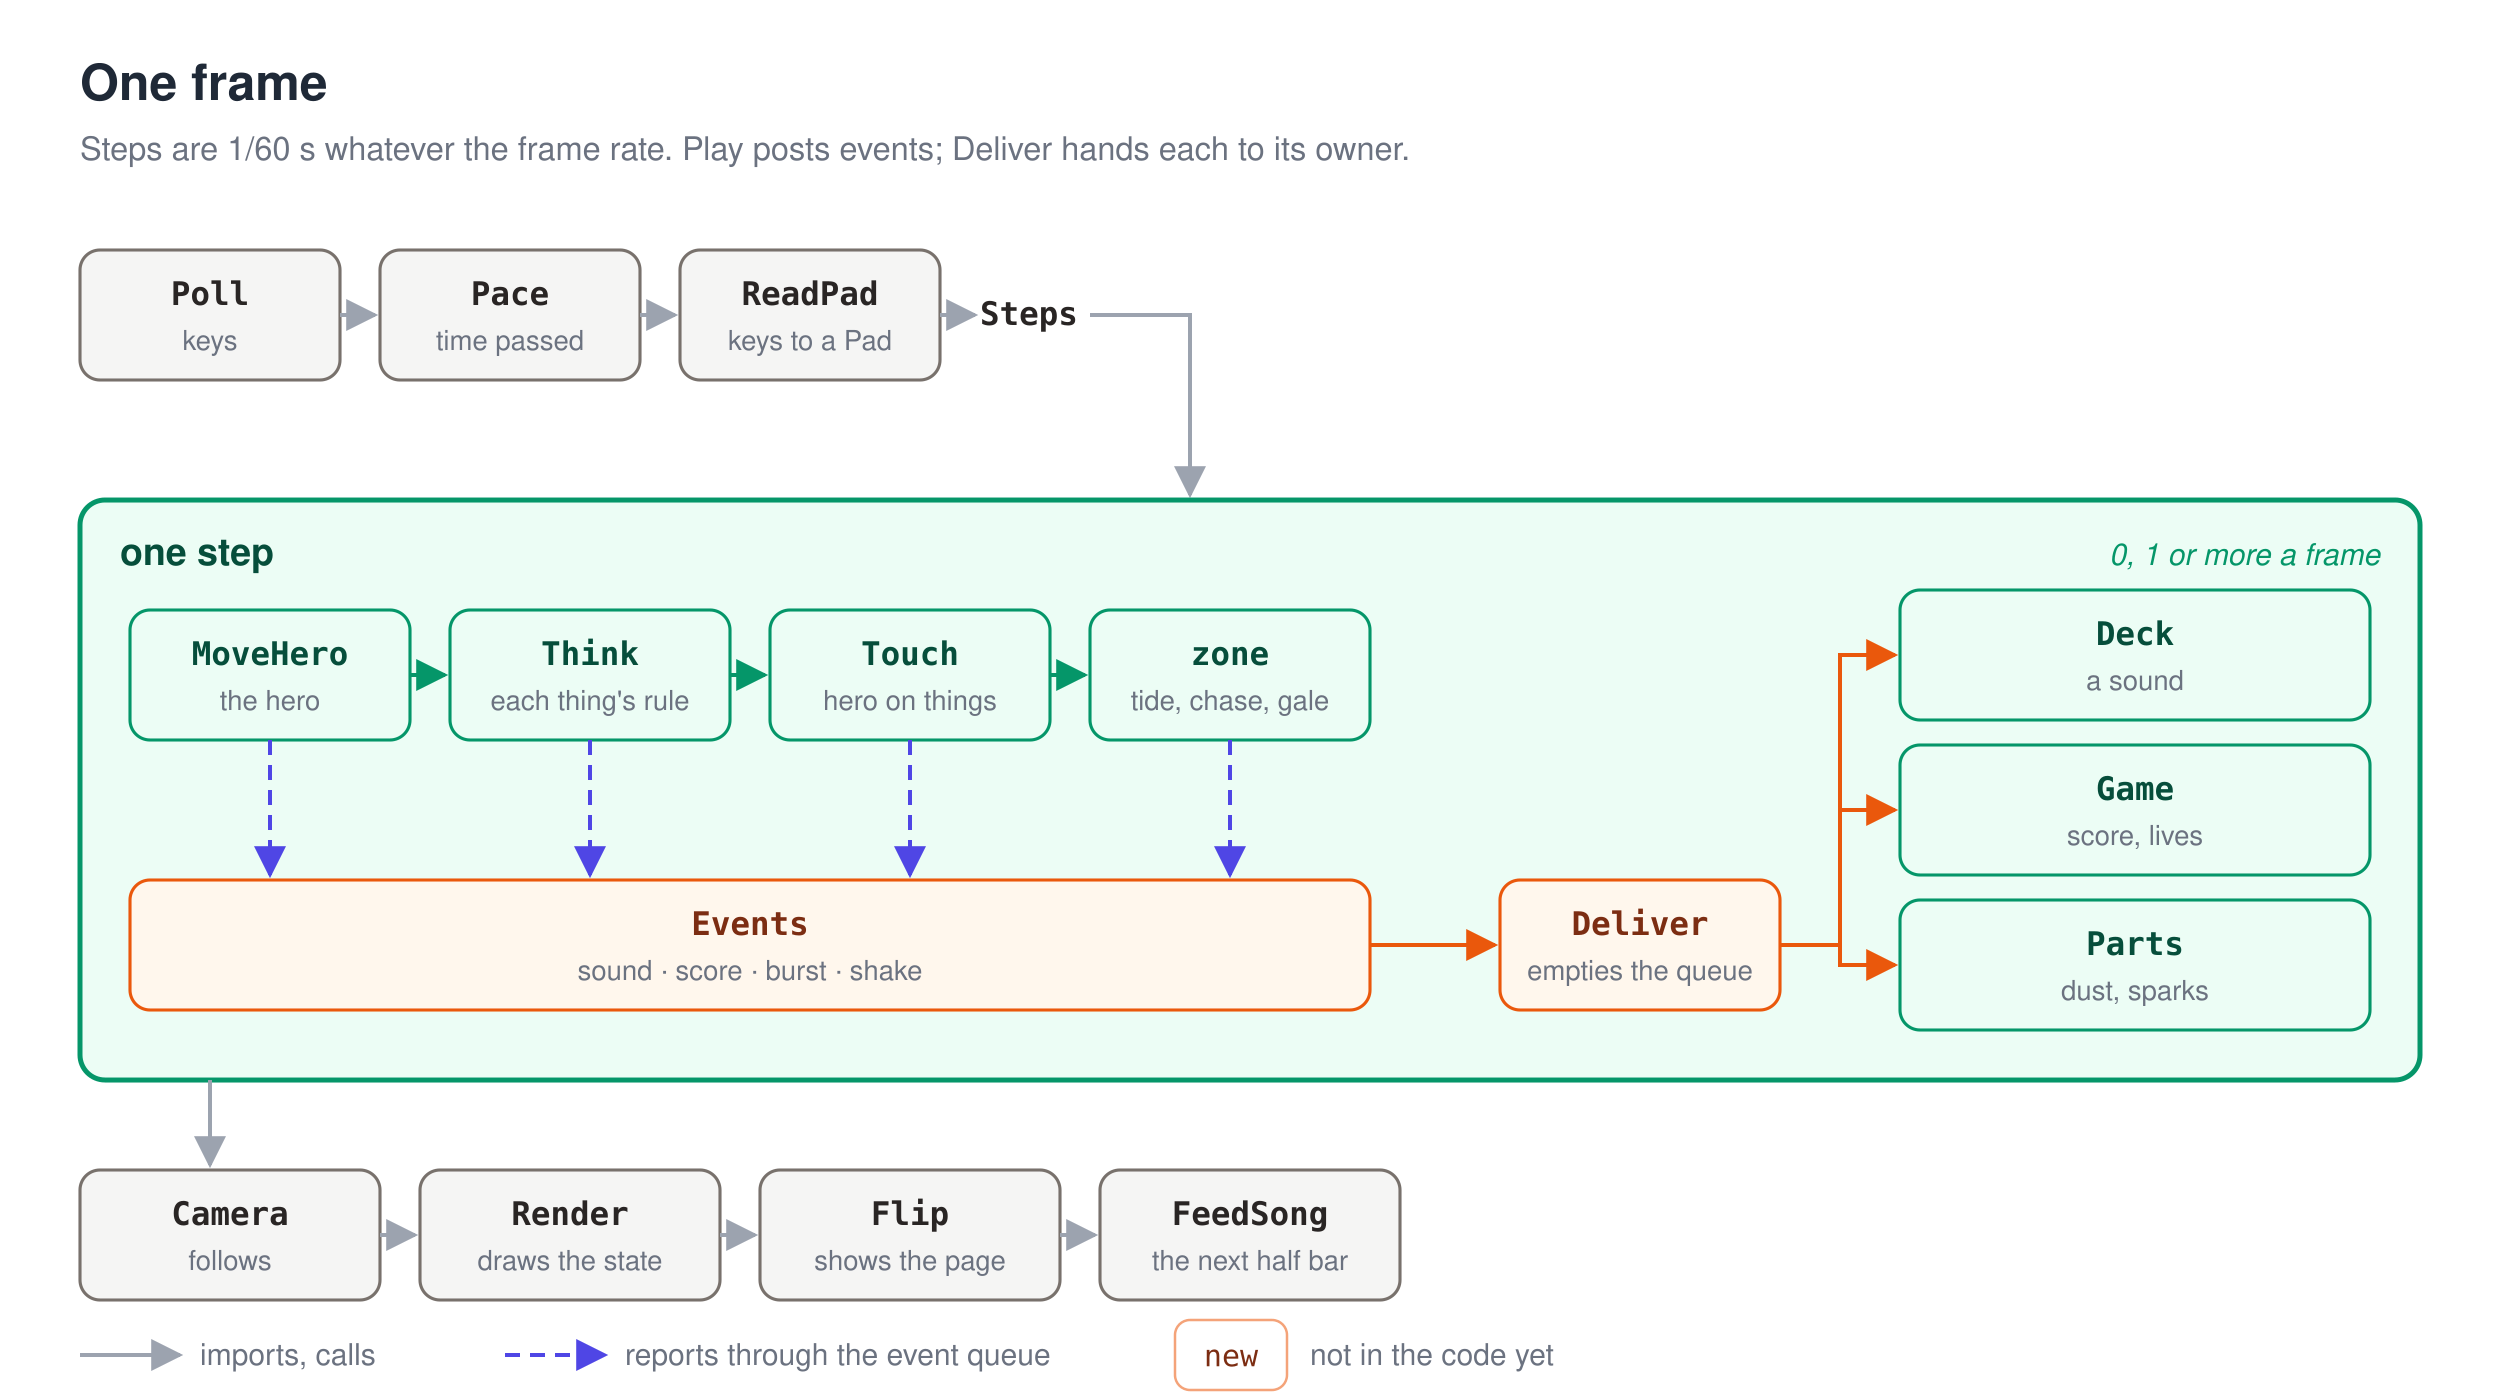
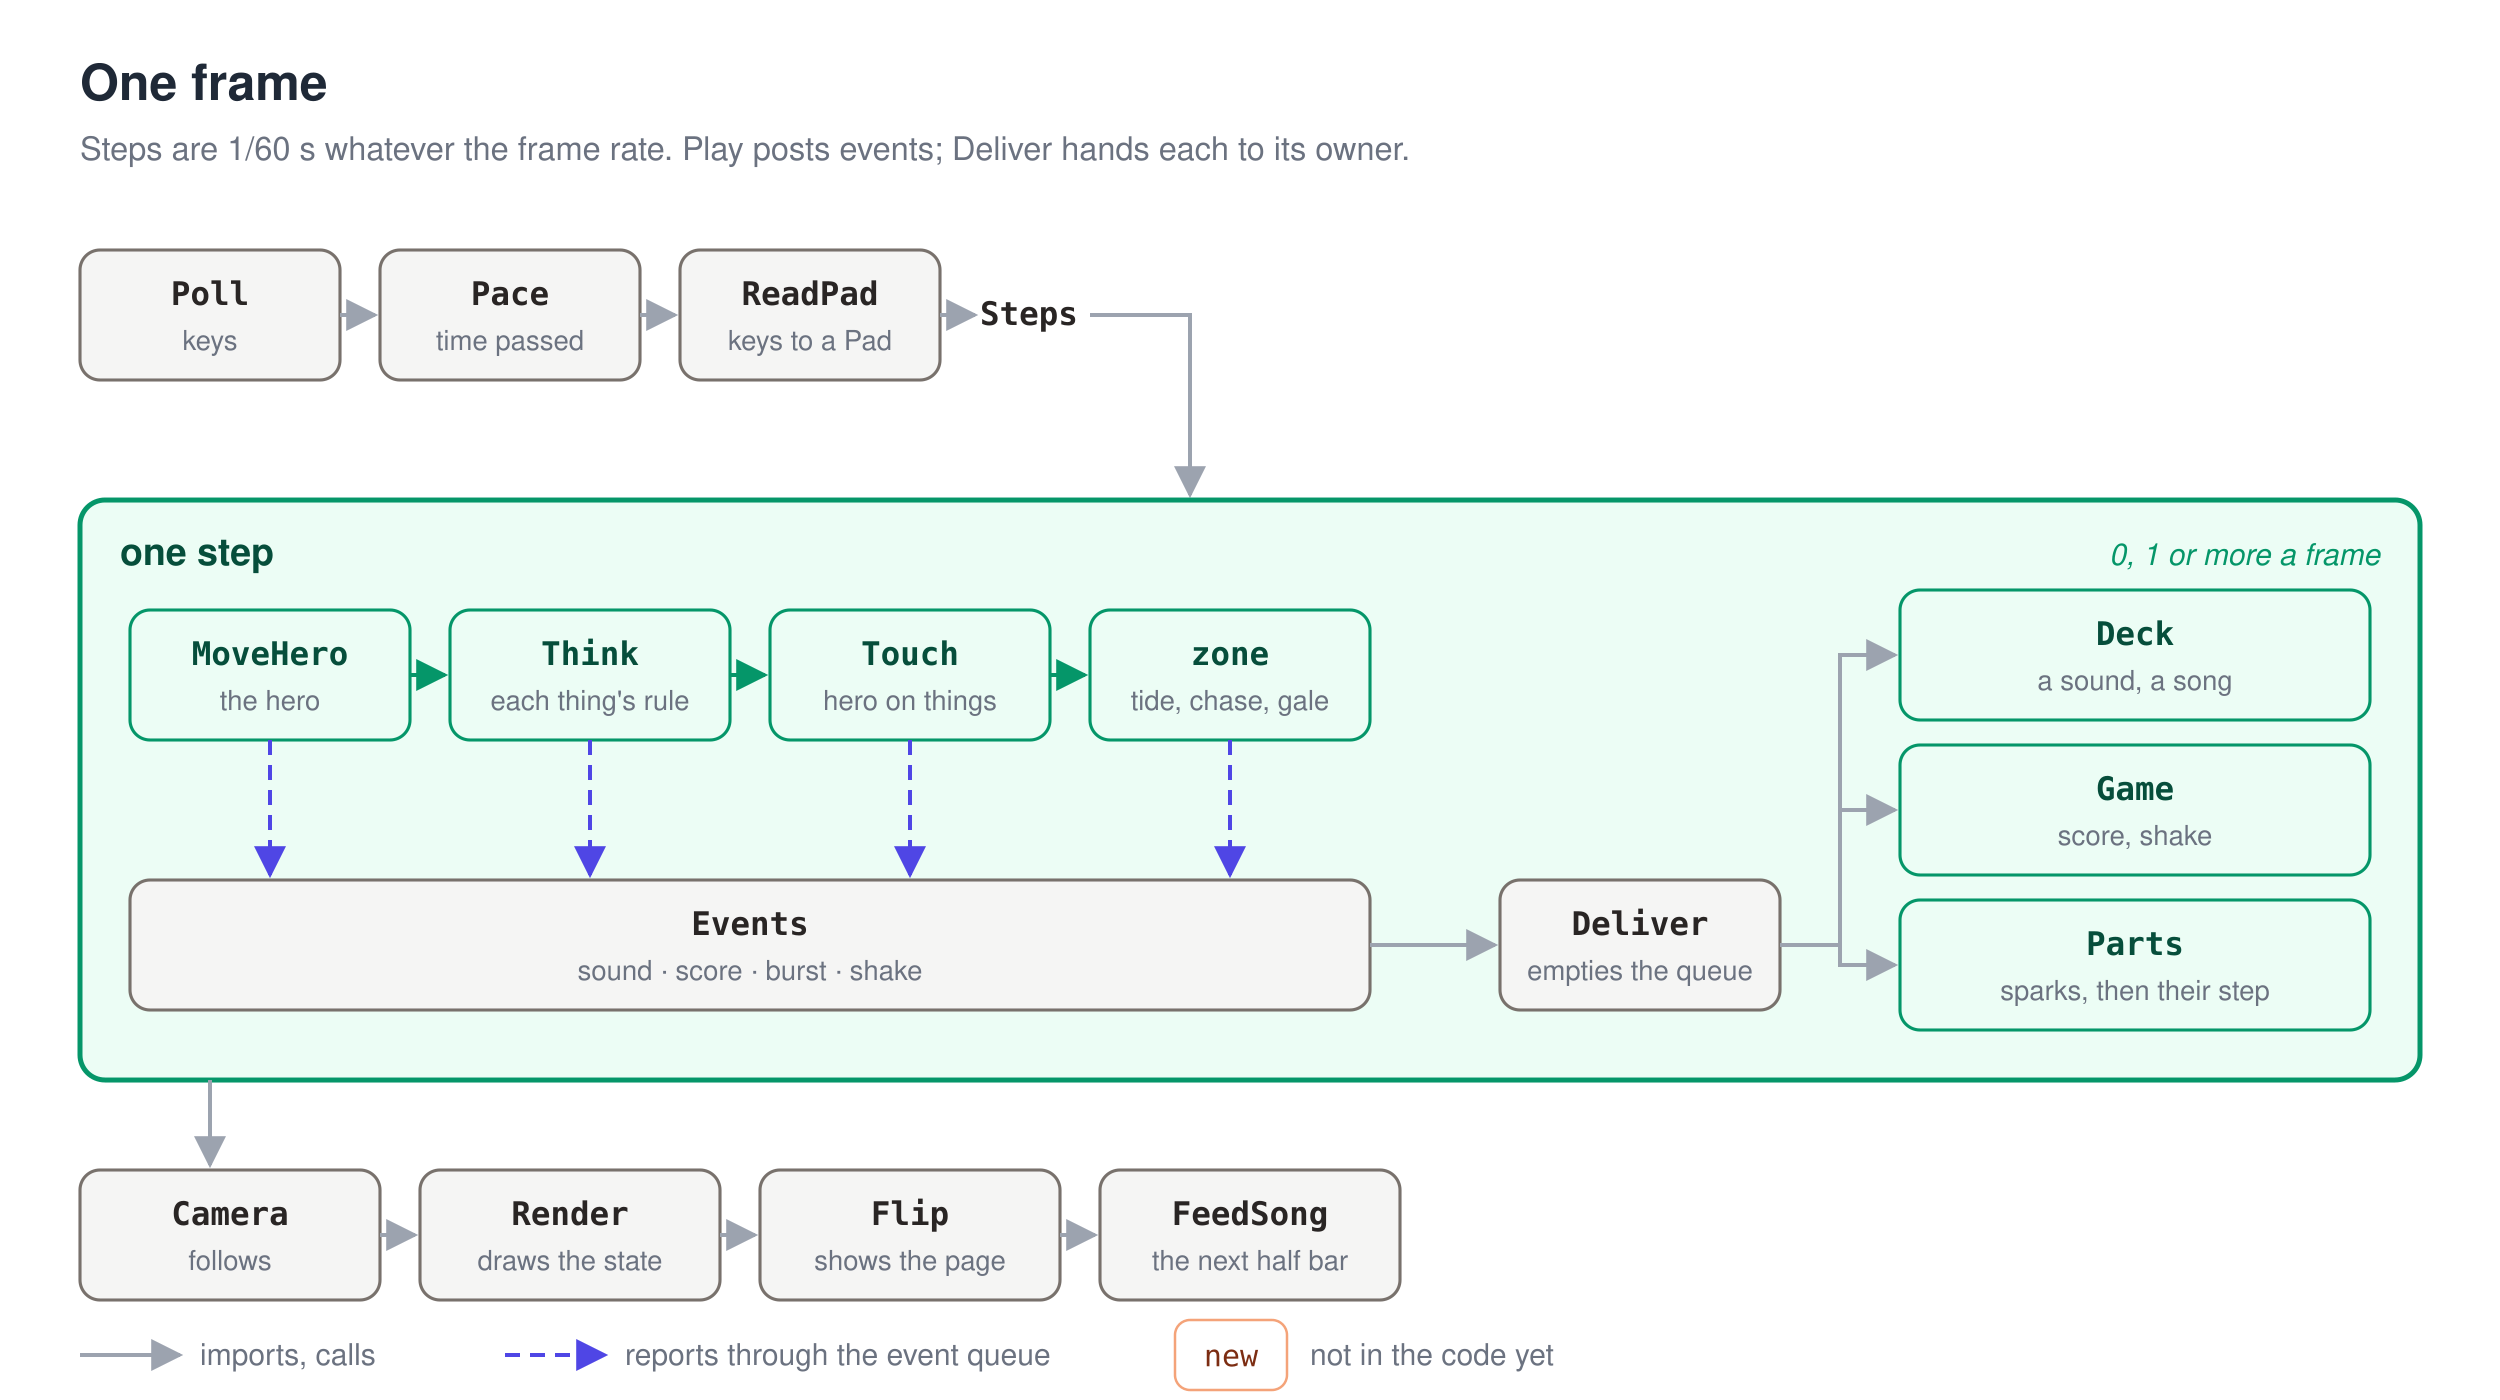
<svg xmlns="http://www.w3.org/2000/svg" width="1000" height="560" viewBox="0 0 1000 560">
  <defs>
    <marker id="ah059669" viewBox="0 0 10 10" refX="9" refY="5" markerWidth="8" markerHeight="8" orient="auto-start-reverse">
      <path d="M0,0 L10,5 L0,10 z" fill="#059669" />
    </marker>
    <marker id="ah4f46e5" viewBox="0 0 10 10" refX="9" refY="5" markerWidth="8" markerHeight="8" orient="auto-start-reverse">
      <path d="M0,0 L10,5 L0,10 z" fill="#4f46e5" />
    </marker>
    <marker id="ah9ca3af" viewBox="0 0 10 10" refX="9" refY="5" markerWidth="8" markerHeight="8" orient="auto-start-reverse">
      <path d="M0,0 L10,5 L0,10 z" fill="#9ca3af" />
-     </marker>
-     <marker id="ahea580c" viewBox="0 0 10 10" refX="9" refY="5" markerWidth="8" markerHeight="8" orient="auto-start-reverse">
-       <path d="M0,0 L10,5 L0,10 z" fill="#ea580c" />
    </marker>
  </defs>
  <rect width="1000" height="560" fill="#ffffff" />
  <text x="32" y="40" font-family="-apple-system, 'Segoe UI', Helvetica, Arial, sans-serif" font-size="20" font-weight="700" fill="#1f2937" text-anchor="start">One frame</text>
  <text x="32" y="64" font-family="-apple-system, 'Segoe UI', Helvetica, Arial, sans-serif" font-size="13" font-weight="400" fill="#6b7280" text-anchor="start">Steps are 1/60 s whatever the frame rate. Play posts events; Deliver hands each to its owner.</text>
  <rect x="32" y="100" width="104" height="52" rx="8" fill="#f5f5f4" stroke="#78716c" stroke-width="1.25" />
  <text x="84.0" y="122" font-family="'SF Mono', Menlo, Consolas, monospace" font-size="13" font-weight="700" fill="#292524" text-anchor="middle">Poll</text>
  <text x="84.0" y="140" font-family="-apple-system, 'Segoe UI', Helvetica, Arial, sans-serif" font-size="11" font-weight="400" fill="#6b7280" text-anchor="middle">keys</text>
  <path d="M136,126 L150,126" fill="none" stroke="#9ca3af" stroke-width="1.6" marker-end="url(#ah9ca3af)" />
  <rect x="152" y="100" width="104" height="52" rx="8" fill="#f5f5f4" stroke="#78716c" stroke-width="1.25" />
  <text x="204.0" y="122" font-family="'SF Mono', Menlo, Consolas, monospace" font-size="13" font-weight="700" fill="#292524" text-anchor="middle">Pace</text>
  <text x="204.0" y="140" font-family="-apple-system, 'Segoe UI', Helvetica, Arial, sans-serif" font-size="11" font-weight="400" fill="#6b7280" text-anchor="middle">time passed</text>
  <path d="M256,126 L270,126" fill="none" stroke="#9ca3af" stroke-width="1.6" marker-end="url(#ah9ca3af)" />
  <rect x="272" y="100" width="104" height="52" rx="8" fill="#f5f5f4" stroke="#78716c" stroke-width="1.25" />
  <text x="324.0" y="122" font-family="'SF Mono', Menlo, Consolas, monospace" font-size="13" font-weight="700" fill="#292524" text-anchor="middle">ReadPad</text>
  <text x="324.0" y="140" font-family="-apple-system, 'Segoe UI', Helvetica, Arial, sans-serif" font-size="11" font-weight="400" fill="#6b7280" text-anchor="middle">keys to a Pad</text>
  <path d="M376,126 L390,126" fill="none" stroke="#9ca3af" stroke-width="1.6" marker-end="url(#ah9ca3af)" />
  <text x="392" y="130" font-family="'SF Mono', Menlo, Consolas, monospace" font-size="13" font-weight="700" fill="#292524" text-anchor="start">Steps</text>
  <path d="M436,126 L476,126 L476,198" fill="none" stroke="#9ca3af" stroke-width="1.6" marker-end="url(#ah9ca3af)" />
  <rect x="32" y="200" width="936" height="232" rx="10" fill="#ecfdf5" stroke="#059669" stroke-width="2" />
  <text x="48" y="226" font-family="-apple-system, 'Segoe UI', Helvetica, Arial, sans-serif" font-size="15" font-weight="700" fill="#064e3b" text-anchor="start">one step</text>
  <text x="952" y="226" font-family="-apple-system, 'Segoe UI', Helvetica, Arial, sans-serif" font-size="12" font-weight="400" fill="#059669" text-anchor="end" font-style="italic">0, 1 or more a frame</text>
  <rect x="52" y="244" width="112" height="52" rx="8" fill="#ecfdf5" stroke="#059669" stroke-width="1.25" />
  <text x="108.0" y="266" font-family="'SF Mono', Menlo, Consolas, monospace" font-size="13" font-weight="700" fill="#064e3b" text-anchor="middle">MoveHero</text>
  <text x="108.0" y="284" font-family="-apple-system, 'Segoe UI', Helvetica, Arial, sans-serif" font-size="11" font-weight="400" fill="#6b7280" text-anchor="middle">the hero</text>
  <rect x="180" y="244" width="112" height="52" rx="8" fill="#ecfdf5" stroke="#059669" stroke-width="1.25" />
  <text x="236.0" y="266" font-family="'SF Mono', Menlo, Consolas, monospace" font-size="13" font-weight="700" fill="#064e3b" text-anchor="middle">Think</text>
  <text x="236.0" y="284" font-family="-apple-system, 'Segoe UI', Helvetica, Arial, sans-serif" font-size="11" font-weight="400" fill="#6b7280" text-anchor="middle">each thing's rule</text>
  <path d="M164,270 L178,270" fill="none" stroke="#059669" stroke-width="1.6" marker-end="url(#ah059669)" />
  <rect x="308" y="244" width="112" height="52" rx="8" fill="#ecfdf5" stroke="#059669" stroke-width="1.25" />
  <text x="364.0" y="266" font-family="'SF Mono', Menlo, Consolas, monospace" font-size="13" font-weight="700" fill="#064e3b" text-anchor="middle">Touch</text>
  <text x="364.0" y="284" font-family="-apple-system, 'Segoe UI', Helvetica, Arial, sans-serif" font-size="11" font-weight="400" fill="#6b7280" text-anchor="middle">hero on things</text>
  <path d="M292,270 L306,270" fill="none" stroke="#059669" stroke-width="1.6" marker-end="url(#ah059669)" />
  <rect x="436" y="244" width="112" height="52" rx="8" fill="#ecfdf5" stroke="#059669" stroke-width="1.25" />
  <text x="492.0" y="266" font-family="'SF Mono', Menlo, Consolas, monospace" font-size="13" font-weight="700" fill="#064e3b" text-anchor="middle">zone</text>
  <text x="492.0" y="284" font-family="-apple-system, 'Segoe UI', Helvetica, Arial, sans-serif" font-size="11" font-weight="400" fill="#6b7280" text-anchor="middle">tide, chase, gale</text>
  <path d="M420,270 L434,270" fill="none" stroke="#059669" stroke-width="1.6" marker-end="url(#ah059669)" />
-   <rect x="52" y="352" width="496" height="52" rx="8" fill="#fff7ed" stroke="#ea580c" stroke-width="1.25" />
-   <text x="300" y="374" font-family="'SF Mono', Menlo, Consolas, monospace" font-size="13" font-weight="700" fill="#7c2d12" text-anchor="middle">Events</text>
+   <rect x="52" y="352" width="496" height="52" rx="8" fill="#f5f5f4" stroke="#78716c" stroke-width="1.25" />
+   <text x="300" y="374" font-family="'SF Mono', Menlo, Consolas, monospace" font-size="13" font-weight="700" fill="#292524" text-anchor="middle">Events</text>
  <text x="300" y="392" font-family="-apple-system, 'Segoe UI', Helvetica, Arial, sans-serif" font-size="11" font-weight="400" fill="#6b7280" text-anchor="middle">sound · score · burst · shake</text>
  <path d="M108,296 L108,350" fill="none" stroke="#4f46e5" stroke-width="1.6" stroke-dasharray="6 4" marker-end="url(#ah4f46e5)" />
  <path d="M236,296 L236,350" fill="none" stroke="#4f46e5" stroke-width="1.6" stroke-dasharray="6 4" marker-end="url(#ah4f46e5)" />
  <path d="M364,296 L364,350" fill="none" stroke="#4f46e5" stroke-width="1.6" stroke-dasharray="6 4" marker-end="url(#ah4f46e5)" />
  <path d="M492,296 L492,350" fill="none" stroke="#4f46e5" stroke-width="1.6" stroke-dasharray="6 4" marker-end="url(#ah4f46e5)" />
-   <rect x="600" y="352" width="112" height="52" rx="8" fill="#fff7ed" stroke="#ea580c" stroke-width="1.25" />
-   <text x="656.0" y="374" font-family="'SF Mono', Menlo, Consolas, monospace" font-size="13" font-weight="700" fill="#7c2d12" text-anchor="middle">Deliver</text>
+   <rect x="600" y="352" width="112" height="52" rx="8" fill="#f5f5f4" stroke="#78716c" stroke-width="1.25" />
+   <text x="656.0" y="374" font-family="'SF Mono', Menlo, Consolas, monospace" font-size="13" font-weight="700" fill="#292524" text-anchor="middle">Deliver</text>
  <text x="656.0" y="392" font-family="-apple-system, 'Segoe UI', Helvetica, Arial, sans-serif" font-size="11" font-weight="400" fill="#6b7280" text-anchor="middle">empties the queue</text>
-   <path d="M548,378 L598,378" fill="none" stroke="#ea580c" stroke-width="1.6" marker-end="url(#ahea580c)" />
+   <path d="M548,378 L598,378" fill="none" stroke="#9ca3af" stroke-width="1.6" marker-end="url(#ah9ca3af)" />
  <rect x="760" y="236" width="188" height="52" rx="8" fill="#ecfdf5" stroke="#059669" stroke-width="1.25" />
  <text x="854.0" y="258" font-family="'SF Mono', Menlo, Consolas, monospace" font-size="13" font-weight="700" fill="#064e3b" text-anchor="middle">Deck</text>
-   <text x="854.0" y="276" font-family="-apple-system, 'Segoe UI', Helvetica, Arial, sans-serif" font-size="11" font-weight="400" fill="#6b7280" text-anchor="middle">a sound</text>
+   <text x="854.0" y="276" font-family="-apple-system, 'Segoe UI', Helvetica, Arial, sans-serif" font-size="11" font-weight="400" fill="#6b7280" text-anchor="middle">a sound, a song</text>
  <rect x="760" y="298" width="188" height="52" rx="8" fill="#ecfdf5" stroke="#059669" stroke-width="1.25" />
  <text x="854.0" y="320" font-family="'SF Mono', Menlo, Consolas, monospace" font-size="13" font-weight="700" fill="#064e3b" text-anchor="middle">Game</text>
-   <text x="854.0" y="338" font-family="-apple-system, 'Segoe UI', Helvetica, Arial, sans-serif" font-size="11" font-weight="400" fill="#6b7280" text-anchor="middle">score, lives</text>
+   <text x="854.0" y="338" font-family="-apple-system, 'Segoe UI', Helvetica, Arial, sans-serif" font-size="11" font-weight="400" fill="#6b7280" text-anchor="middle">score, shake</text>
  <rect x="760" y="360" width="188" height="52" rx="8" fill="#ecfdf5" stroke="#059669" stroke-width="1.25" />
  <text x="854.0" y="382" font-family="'SF Mono', Menlo, Consolas, monospace" font-size="13" font-weight="700" fill="#064e3b" text-anchor="middle">Parts</text>
-   <text x="854.0" y="400" font-family="-apple-system, 'Segoe UI', Helvetica, Arial, sans-serif" font-size="11" font-weight="400" fill="#6b7280" text-anchor="middle">dust, sparks</text>
-   <path d="M712,378 L736,378 L736,262 L758,262" fill="none" stroke="#ea580c" stroke-width="1.6" marker-end="url(#ahea580c)" />
-   <path d="M736,324 L758,324" fill="none" stroke="#ea580c" stroke-width="1.6" marker-end="url(#ahea580c)" />
-   <path d="M736,378 L736,386 L758,386" fill="none" stroke="#ea580c" stroke-width="1.6" marker-end="url(#ahea580c)" />
+   <text x="854.0" y="400" font-family="-apple-system, 'Segoe UI', Helvetica, Arial, sans-serif" font-size="11" font-weight="400" fill="#6b7280" text-anchor="middle">sparks, then their step</text>
+   <path d="M712,378 L736,378 L736,262 L758,262" fill="none" stroke="#9ca3af" stroke-width="1.6" marker-end="url(#ah9ca3af)" />
+   <path d="M736,324 L758,324" fill="none" stroke="#9ca3af" stroke-width="1.6" marker-end="url(#ah9ca3af)" />
+   <path d="M736,378 L736,386 L758,386" fill="none" stroke="#9ca3af" stroke-width="1.6" marker-end="url(#ah9ca3af)" />
  <path d="M84,432 L84,466" fill="none" stroke="#9ca3af" stroke-width="1.6" marker-end="url(#ah9ca3af)" />
  <rect x="32" y="468" width="120" height="52" rx="8" fill="#f5f5f4" stroke="#78716c" stroke-width="1.25" />
  <text x="92.0" y="490" font-family="'SF Mono', Menlo, Consolas, monospace" font-size="13" font-weight="700" fill="#292524" text-anchor="middle">Camera</text>
  <text x="92.0" y="508" font-family="-apple-system, 'Segoe UI', Helvetica, Arial, sans-serif" font-size="11" font-weight="400" fill="#6b7280" text-anchor="middle">follows</text>
  <rect x="168" y="468" width="120" height="52" rx="8" fill="#f5f5f4" stroke="#78716c" stroke-width="1.25" />
  <text x="228.0" y="490" font-family="'SF Mono', Menlo, Consolas, monospace" font-size="13" font-weight="700" fill="#292524" text-anchor="middle">Render</text>
  <text x="228.0" y="508" font-family="-apple-system, 'Segoe UI', Helvetica, Arial, sans-serif" font-size="11" font-weight="400" fill="#6b7280" text-anchor="middle">draws the state</text>
  <path d="M152,494 L166,494" fill="none" stroke="#9ca3af" stroke-width="1.6" marker-end="url(#ah9ca3af)" />
  <rect x="304" y="468" width="120" height="52" rx="8" fill="#f5f5f4" stroke="#78716c" stroke-width="1.25" />
  <text x="364.0" y="490" font-family="'SF Mono', Menlo, Consolas, monospace" font-size="13" font-weight="700" fill="#292524" text-anchor="middle">Flip</text>
  <text x="364.0" y="508" font-family="-apple-system, 'Segoe UI', Helvetica, Arial, sans-serif" font-size="11" font-weight="400" fill="#6b7280" text-anchor="middle">shows the page</text>
  <path d="M288,494 L302,494" fill="none" stroke="#9ca3af" stroke-width="1.6" marker-end="url(#ah9ca3af)" />
  <rect x="440" y="468" width="120" height="52" rx="8" fill="#f5f5f4" stroke="#78716c" stroke-width="1.25" />
  <text x="500.0" y="490" font-family="'SF Mono', Menlo, Consolas, monospace" font-size="13" font-weight="700" fill="#292524" text-anchor="middle">FeedSong</text>
  <text x="500.0" y="508" font-family="-apple-system, 'Segoe UI', Helvetica, Arial, sans-serif" font-size="11" font-weight="400" fill="#6b7280" text-anchor="middle">the next half bar</text>
  <path d="M424,494 L438,494" fill="none" stroke="#9ca3af" stroke-width="1.6" marker-end="url(#ah9ca3af)" />
  <path d="M32,542 L72,542" fill="none" stroke="#9ca3af" stroke-width="1.6" marker-end="url(#ah9ca3af)" />
  <text x="80" y="546" font-family="-apple-system, 'Segoe UI', Helvetica, Arial, sans-serif" font-size="12" font-weight="400" fill="#6b7280" text-anchor="start">imports, calls</text>
  <path d="M202,542 L242,542" fill="none" stroke="#4f46e5" stroke-width="1.6" stroke-dasharray="6 4" marker-end="url(#ah4f46e5)" />
  <text x="250" y="546" font-family="-apple-system, 'Segoe UI', Helvetica, Arial, sans-serif" font-size="12" font-weight="400" fill="#6b7280" text-anchor="start">reports through the event queue</text>
  <rect x="470" y="528" width="44.8" height="28" rx="6" fill="#ffffff" stroke="#ea580c" stroke-opacity="0.55" />
  <text x="492.4" y="546.5" font-family="'SF Mono', Menlo, Consolas, monospace" font-size="12" font-weight="400" fill="#7c2d12" text-anchor="middle">new</text>
  <text x="524" y="546" font-family="-apple-system, 'Segoe UI', Helvetica, Arial, sans-serif" font-size="12" font-weight="400" fill="#6b7280" text-anchor="start">not in the code yet</text>
</svg>
